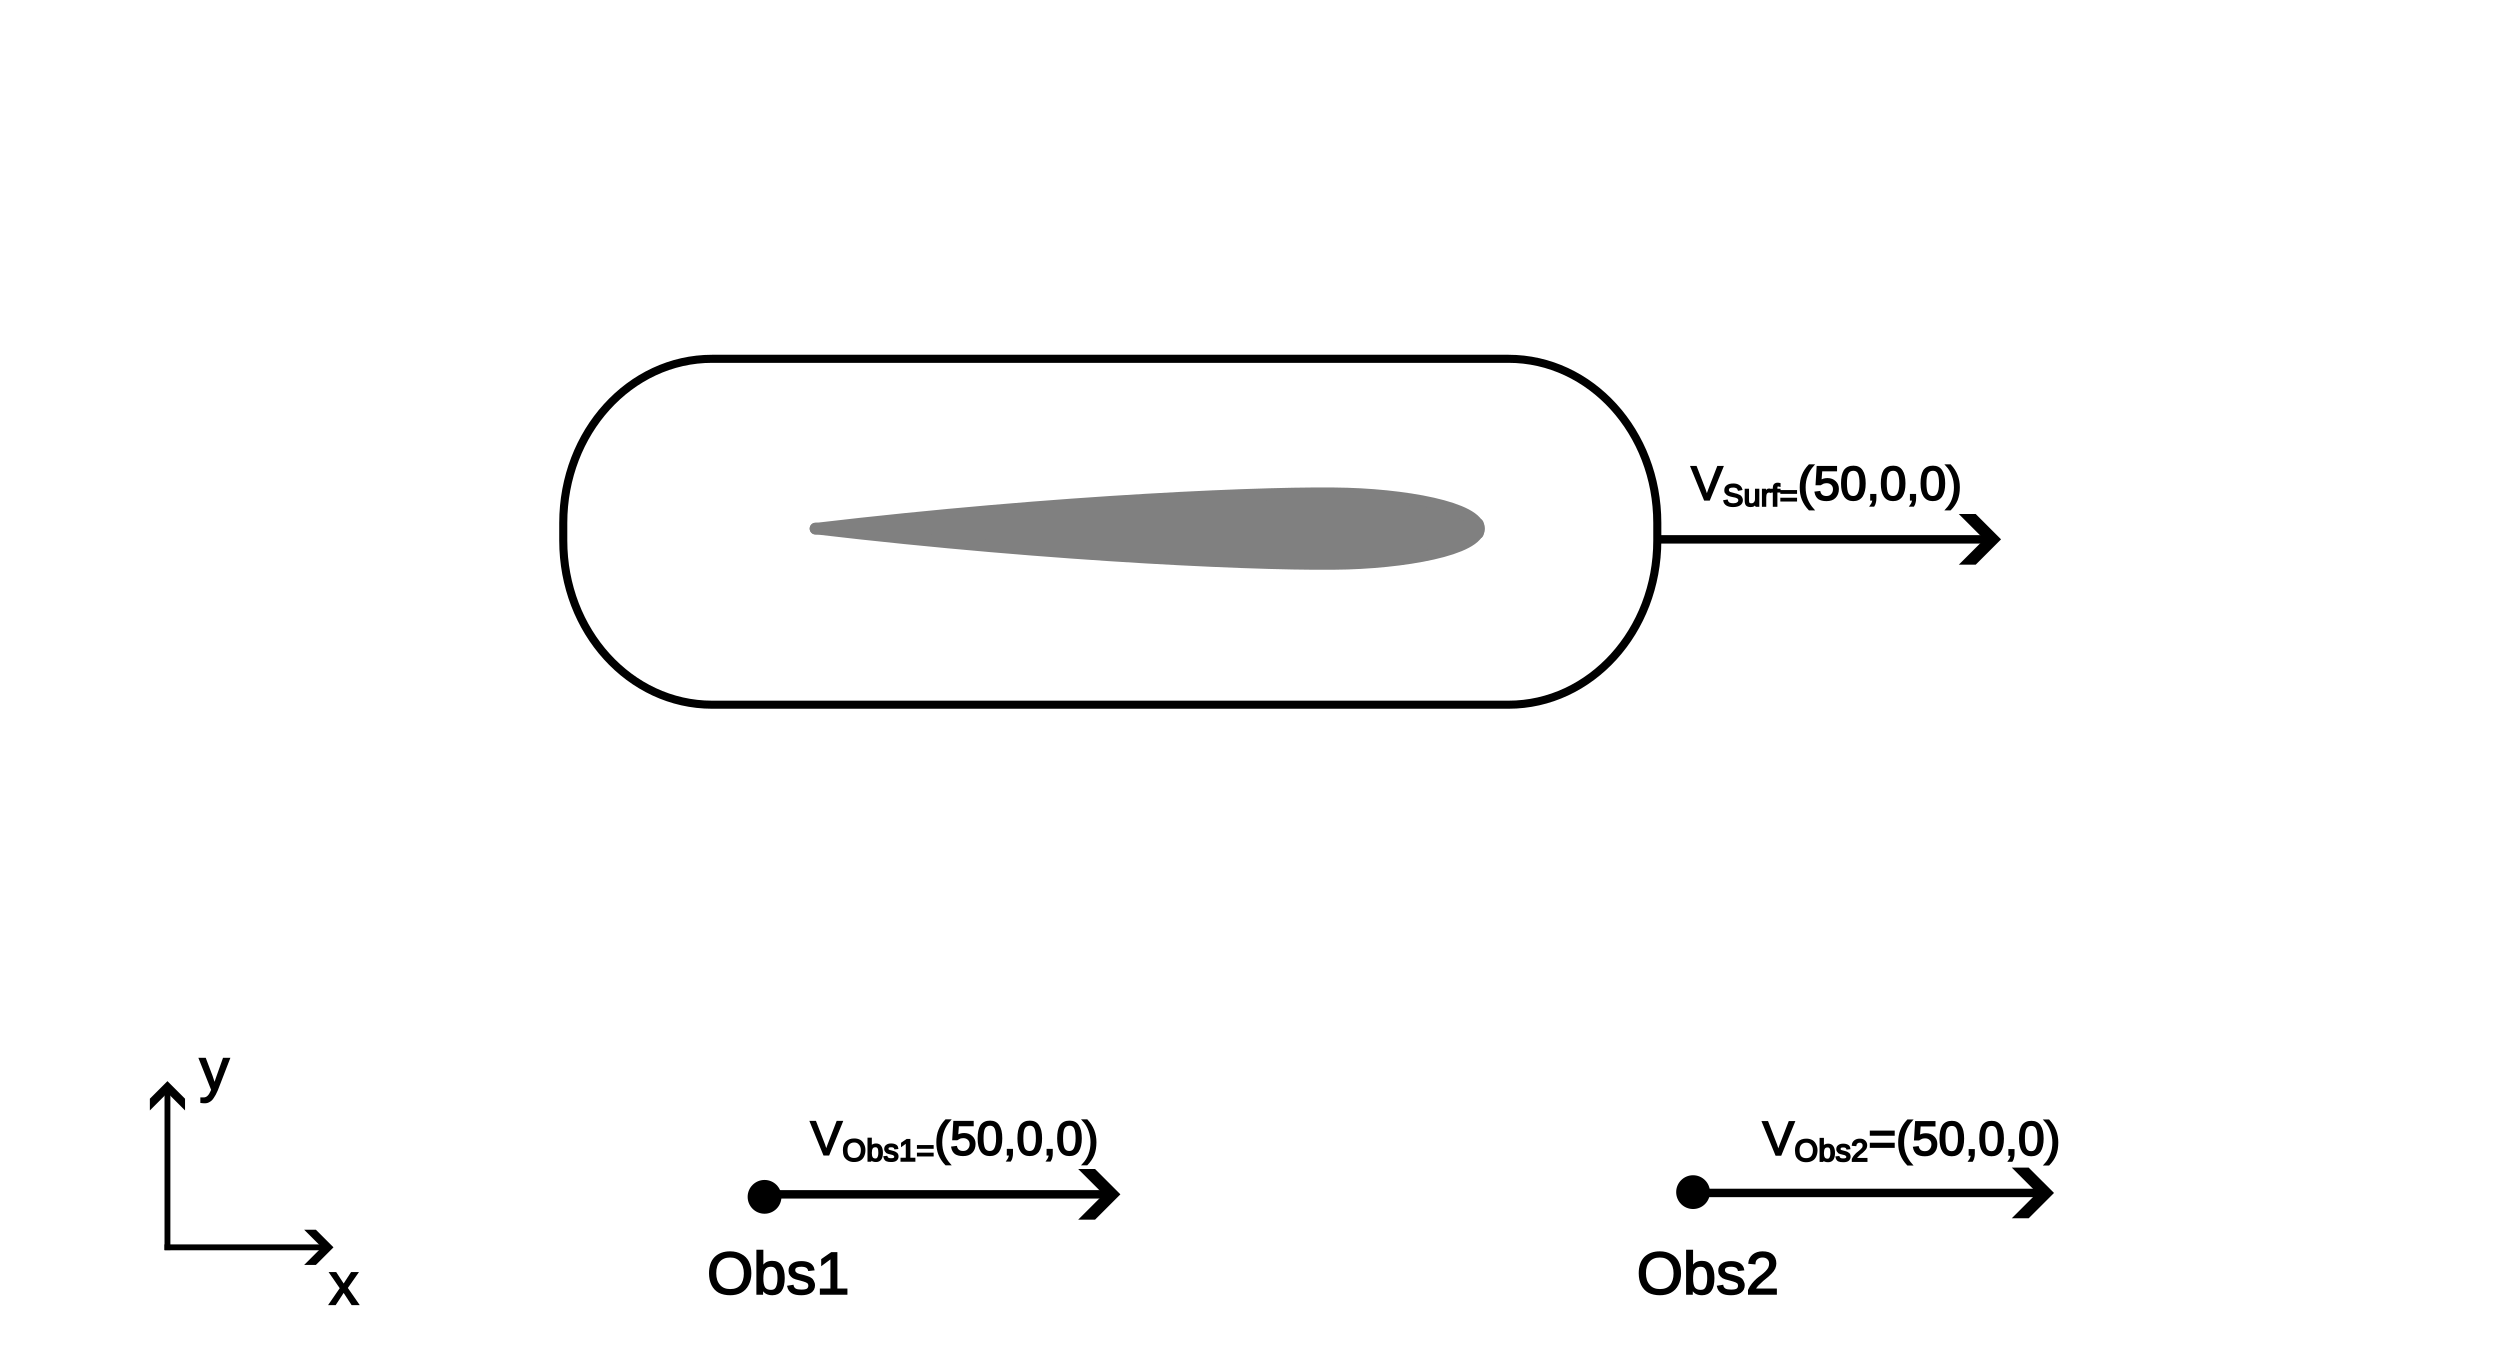
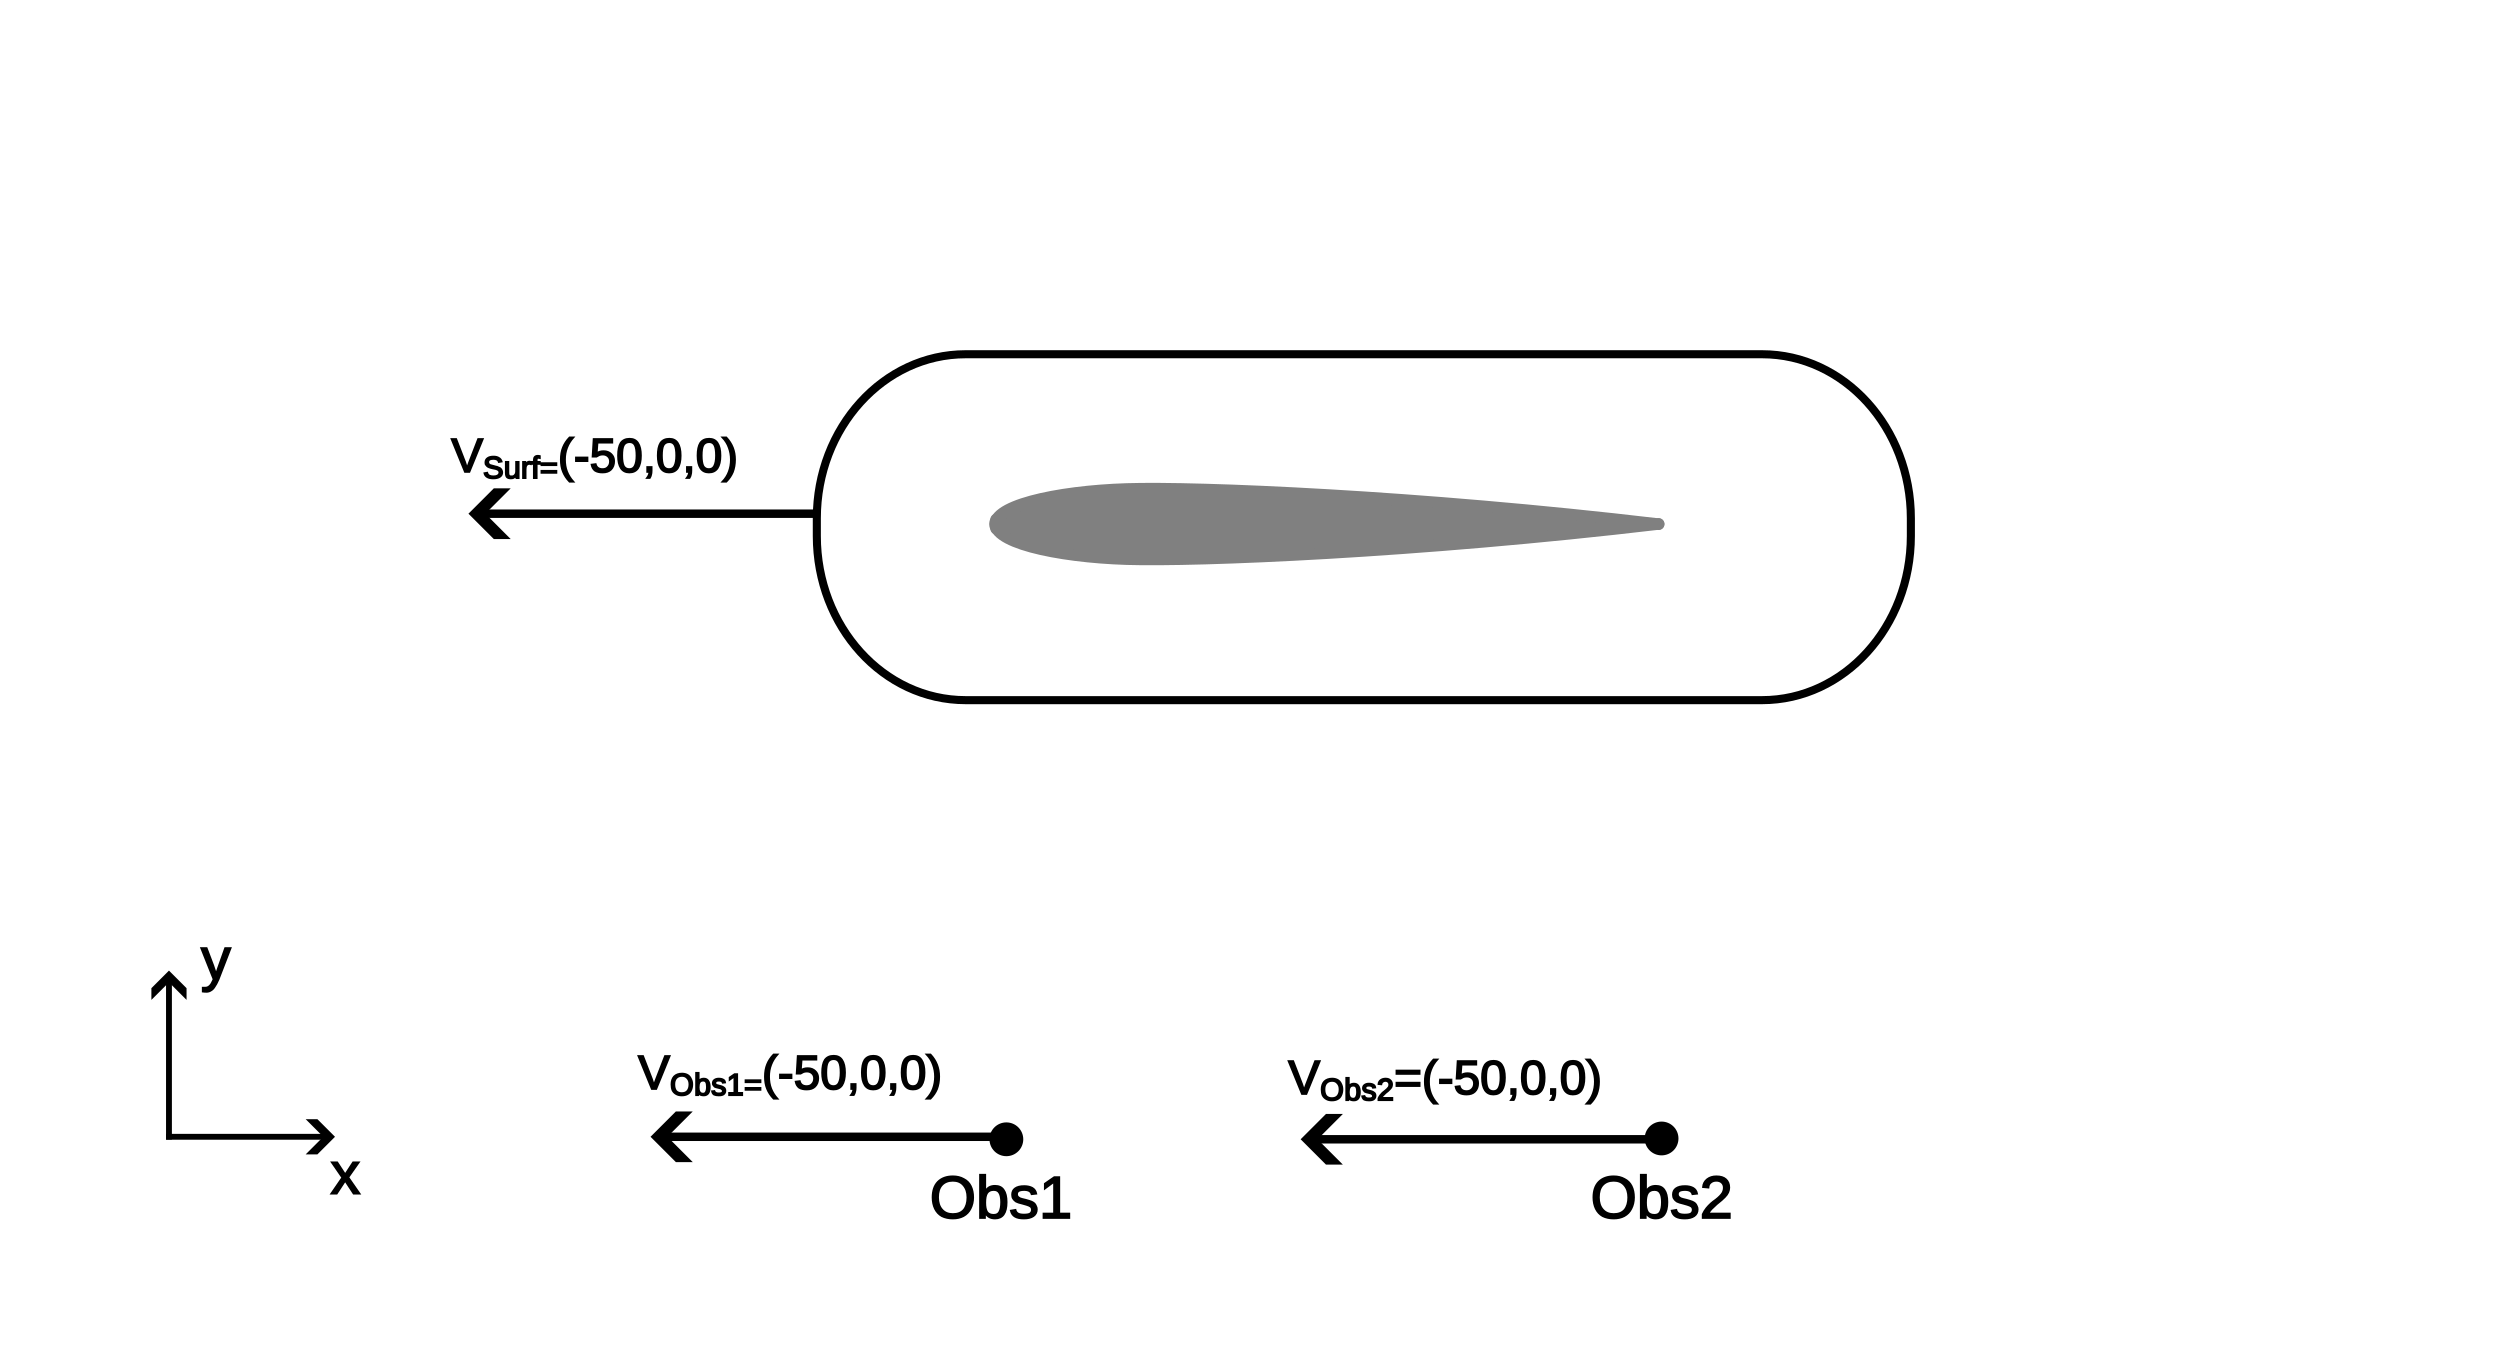
<svg xmlns="http://www.w3.org/2000/svg" width="148mm" height="80mm" viewBox="0 0 148 80" version="1.1" id="svg1">
  <defs id="defs1">
    <marker style="overflow:visible" id="ArrowWideHeavy-3" refX="0" refY="0" orient="auto-start-reverse" markerWidth="1" markerHeight="1" viewBox="0 0 1 1" preserveAspectRatio="xMidYMid" markerUnits="strokeWidth">
      <path style="fill:context-stroke;fill-rule:evenodd;stroke:none" d="m 1,0 -3,3 h -2 l 3,-3 -3,-3 h 2 z" id="path3-2" />
    </marker>
    <marker style="overflow:visible" id="ArrowWideHeavy-3-0" refX="0" refY="0" orient="auto-start-reverse" markerWidth="1" markerHeight="1" viewBox="0 0 1 1" preserveAspectRatio="xMidYMid" markerUnits="strokeWidth">
      <path style="fill:context-stroke;fill-rule:evenodd;stroke:none" d="m 1,0 -3,3 h -2 l 3,-3 -3,-3 h 2 z" id="path3-2-4" />
    </marker>
    <marker style="overflow:visible" id="ArrowWideHeavy-6" refX="0" refY="0" orient="auto-start-reverse" markerWidth="1" markerHeight="1" viewBox="0 0 1 1" preserveAspectRatio="xMidYMid" markerUnits="strokeWidth">
      <path style="fill:context-stroke;fill-rule:evenodd;stroke:none" d="m 1,0 -3,3 h -2 l 3,-3 -3,-3 h 2 z" id="path3-4" />
    </marker>
    <marker style="overflow:visible" id="ArrowWideHeavy-6-0" refX="0" refY="0" orient="auto-start-reverse" markerWidth="1" markerHeight="1" viewBox="0 0 1 1" preserveAspectRatio="xMidYMid" markerUnits="strokeWidth">
      <path style="fill:context-stroke;fill-rule:evenodd;stroke:none" d="m 1,0 -3,3 h -2 l 3,-3 -3,-3 h 2 z" id="path3-4-1" />
    </marker>
-     <marker style="overflow:visible" id="ArrowWideHeavy-6-0-8" refX="0" refY="0" orient="auto-start-reverse" markerWidth="1" markerHeight="1" viewBox="0 0 1 1" preserveAspectRatio="xMidYMid" markerUnits="strokeWidth">
-       <path style="fill:context-stroke;fill-rule:evenodd;stroke:none" d="m 1,0 -3,3 h -2 l 3,-3 -3,-3 h 2 z" id="path3-4-1-7" />
+     <marker style="overflow:visible" id="ArrowWideHeavy-6-0-1" refX="0" refY="0" orient="auto-start-reverse" markerWidth="1" markerHeight="1" viewBox="0 0 1 1" preserveAspectRatio="xMidYMid" markerUnits="strokeWidth">
+       <path style="fill:context-stroke;fill-rule:evenodd;stroke:none" d="m 1,0 -3,3 h -2 l 3,-3 -3,-3 h 2 z" id="path3-4-1-3" />
    </marker>
  </defs>
  <g id="layer1">
-     <path style="display:inline;fill:#000000;stroke:#000000;stroke-width:0.347;stroke-dasharray:none;stroke-dashoffset:0;stroke-opacity:1;marker-end:url(#ArrowWideHeavy-3)" d="M 9.913,74.005 V 64.35" id="path7-8" />
-     <path style="display:inline;fill:#000000;stroke:#000000;stroke-width:0.347;stroke-dasharray:none;stroke-dashoffset:0;stroke-opacity:1;marker-end:url(#ArrowWideHeavy-3-0)" d="M 9.74,73.842 H 19.395" id="path7-8-5" />
-     <circle style="fill:#000000;stroke-width:0.265" id="path2" cx="45.261" cy="70.853" r="1" />
-     <circle style="fill:#000000;stroke-width:0.265" id="path2-7" cx="100.23" cy="70.574" r="1" />
-     <text xml:space="preserve" style="font-style:normal;font-variant:normal;font-weight:normal;font-stretch:normal;font-size:3.528px;font-family:Arial;-inkscape-font-specification:Arial;baseline-shift:baseline;fill:#000000;stroke:#000000;stroke-width:0.1;stroke-dasharray:none;stroke-dashoffset:0;stroke-opacity:1" x="11.801" y="64.529" id="text7-7">
-       <tspan id="tspan7-8" style="font-style:normal;font-variant:normal;font-weight:normal;font-stretch:normal;font-size:3.528px;font-family:Arial;-inkscape-font-specification:Arial;baseline-shift:baseline;stroke-width:0.1;stroke-dasharray:none" x="11.801" y="64.529">y</tspan>
+     <path style="display:inline;fill:#000000;stroke:#000000;stroke-width:0.347;stroke-dasharray:none;stroke-dashoffset:0;stroke-opacity:1;marker-end:url(#ArrowWideHeavy-3)" d="M 10.003,67.461 V 57.806" id="path7-8" />
+     <path style="display:inline;fill:#000000;stroke:#000000;stroke-width:0.347;stroke-dasharray:none;stroke-dashoffset:0;stroke-opacity:1;marker-end:url(#ArrowWideHeavy-3-0)" d="m 9.83,67.298 h 9.655" id="path7-8-5" />
+     <circle style="fill:#000000;stroke-width:0.265" id="path2" cx="-59.577" cy="67.446" r="1" transform="scale(-1,1)" />
+     <circle style="fill:#000000;stroke-width:0.265" id="path2-7" cx="-98.365" cy="67.398" r="1" transform="scale(-1,1)" />
+     <text xml:space="preserve" style="font-style:normal;font-variant:normal;font-weight:normal;font-stretch:normal;font-size:3.528px;font-family:Arial;-inkscape-font-specification:Arial;baseline-shift:baseline;fill:#000000;stroke:#000000;stroke-width:0.1;stroke-dasharray:none;stroke-dashoffset:0;stroke-opacity:1" x="11.891" y="57.984" id="text7-7">
+       <tspan id="tspan7-8" style="font-style:normal;font-variant:normal;font-weight:normal;font-stretch:normal;font-size:3.528px;font-family:Arial;-inkscape-font-specification:Arial;baseline-shift:baseline;stroke-width:0.1;stroke-dasharray:none" x="11.891" y="57.984">y</tspan>
    </text>
-     <text xml:space="preserve" style="font-style:normal;font-variant:normal;font-weight:normal;font-stretch:normal;font-size:3.528px;font-family:Arial;-inkscape-font-specification:Arial;baseline-shift:baseline;fill:#000000;stroke:#000000;stroke-width:0.1;stroke-dasharray:none;stroke-dashoffset:0;stroke-opacity:1" x="19.47" y="77.212" id="text7-7-7">
-       <tspan id="tspan7-8-3" style="font-style:normal;font-variant:normal;font-weight:normal;font-stretch:normal;font-size:3.528px;font-family:Arial;-inkscape-font-specification:Arial;baseline-shift:baseline;stroke-width:0.1;stroke-dasharray:none" x="19.47" y="77.212">x</tspan>
+     <text xml:space="preserve" style="font-style:normal;font-variant:normal;font-weight:normal;font-stretch:normal;font-size:3.528px;font-family:Arial;-inkscape-font-specification:Arial;baseline-shift:baseline;fill:#000000;stroke:#000000;stroke-width:0.1;stroke-dasharray:none;stroke-dashoffset:0;stroke-opacity:1" x="19.56" y="70.667" id="text7-7-7">
+       <tspan id="tspan7-8-3" style="font-style:normal;font-variant:normal;font-weight:normal;font-stretch:normal;font-size:3.528px;font-family:Arial;-inkscape-font-specification:Arial;baseline-shift:baseline;stroke-width:0.1;stroke-dasharray:none" x="19.56" y="70.667">x</tspan>
    </text>
-     <text xml:space="preserve" style="font-style:normal;font-variant:normal;font-weight:normal;font-stretch:normal;font-size:3.528px;font-family:Arial;-inkscape-font-specification:Arial;baseline-shift:baseline;fill:#000000;stroke:#000000;stroke-width:0.1;stroke-dasharray:none;stroke-dashoffset:0;stroke-opacity:1" x="41.85" y="76.596" id="text7-3">
-       <tspan id="tspan7-3" style="font-style:normal;font-variant:normal;font-weight:normal;font-stretch:normal;font-size:3.528px;font-family:Arial;-inkscape-font-specification:Arial;baseline-shift:baseline;stroke-width:0.1;stroke-dasharray:none" x="41.85" y="76.596">Obs1</tspan>
+     <text xml:space="preserve" style="font-style:normal;font-variant:normal;font-weight:normal;font-stretch:normal;font-size:3.528px;font-family:Arial;-inkscape-font-specification:Arial;baseline-shift:baseline;fill:#000000;stroke:#000000;stroke-width:0.1;stroke-dasharray:none;stroke-dashoffset:0;stroke-opacity:1" x="55.034" y="72.103" id="text7-3">
+       <tspan id="tspan7-3" style="font-style:normal;font-variant:normal;font-weight:normal;font-stretch:normal;font-size:3.528px;font-family:Arial;-inkscape-font-specification:Arial;baseline-shift:baseline;stroke-width:0.1;stroke-dasharray:none" x="55.034" y="72.103">Obs1</tspan>
    </text>
-     <text xml:space="preserve" style="font-style:normal;font-variant:normal;font-weight:normal;font-stretch:normal;font-size:3.528px;font-family:Arial;-inkscape-font-specification:Arial;baseline-shift:baseline;fill:#000000;stroke:#000000;stroke-width:0.1;stroke-dasharray:none;stroke-dashoffset:0;stroke-opacity:1" x="96.889" y="76.596" id="text7-3-0">
-       <tspan id="tspan7-3-4" style="font-style:normal;font-variant:normal;font-weight:normal;font-stretch:normal;font-size:3.528px;font-family:Arial;-inkscape-font-specification:Arial;baseline-shift:baseline;stroke-width:0.1;stroke-dasharray:none" x="96.889" y="76.596">Obs2</tspan>
+     <text xml:space="preserve" style="font-style:normal;font-variant:normal;font-weight:normal;font-stretch:normal;font-size:3.528px;font-family:Arial;-inkscape-font-specification:Arial;baseline-shift:baseline;fill:#000000;stroke:#000000;stroke-width:0.1;stroke-dasharray:none;stroke-dashoffset:0;stroke-opacity:1" x="94.157" y="72.103" id="text7-3-0">
+       <tspan id="tspan7-3-4" style="font-style:normal;font-variant:normal;font-weight:normal;font-stretch:normal;font-size:3.528px;font-family:Arial;-inkscape-font-specification:Arial;baseline-shift:baseline;stroke-width:0.1;stroke-dasharray:none" x="94.157" y="72.103">Obs2</tspan>
    </text>
-     <path style="display:inline;fill:#000000;stroke:#000000;stroke-width:0.5;stroke-dasharray:none;stroke-dashoffset:0;stroke-opacity:1;marker-end:url(#ArrowWideHeavy-6)" d="m 101.097,70.622 h 20" id="path7-86" />
-     <text xml:space="preserve" style="font-style:normal;font-variant:normal;font-weight:normal;font-stretch:normal;font-size:2.822px;font-family:Arial;-inkscape-font-specification:Arial;baseline-shift:baseline;fill:#000000;stroke:#000000;stroke-width:0.1;stroke-dasharray:none;stroke-dashoffset:0;stroke-opacity:1" x="104.336" y="68.373" id="text7-5">
-       <tspan id="tspan7-0" style="font-style:normal;font-variant:normal;font-weight:normal;font-stretch:normal;font-size:2.822px;font-family:Arial;-inkscape-font-specification:Arial;baseline-shift:baseline;stroke-width:0.1;stroke-dasharray:none" x="104.336" y="68.373">V<tspan style="font-size:65%;baseline-shift:sub" id="tspan11">Obs2</tspan>=(50,0,0)</tspan>
+     <path style="display:inline;fill:#000000;stroke:#000000;stroke-width:0.5;stroke-dasharray:none;stroke-dashoffset:0;stroke-opacity:1;marker-end:url(#ArrowWideHeavy-6)" d="M 97.498,67.446 H 77.498" id="path7-86" />
+     <text xml:space="preserve" style="font-style:normal;font-variant:normal;font-weight:normal;font-stretch:normal;font-size:2.822px;font-family:Arial;-inkscape-font-specification:Arial;baseline-shift:baseline;fill:#000000;stroke:#000000;stroke-width:0.1;stroke-dasharray:none;stroke-dashoffset:0;stroke-opacity:1" x="76.261" y="64.765" id="text7-5">
+       <tspan id="tspan7-0" style="font-style:normal;font-variant:normal;font-weight:normal;font-stretch:normal;font-size:2.822px;font-family:Arial;-inkscape-font-specification:Arial;baseline-shift:baseline;stroke-width:0.1;stroke-dasharray:none" x="76.261" y="64.765">V<tspan style="font-size:65%;baseline-shift:sub" id="tspan11">Obs2</tspan>=(-50,0,0)</tspan>
    </text>
-     <text xml:space="preserve" style="font-style:normal;font-variant:normal;font-weight:normal;font-stretch:normal;font-size:2.822px;font-family:Arial;-inkscape-font-specification:Arial;baseline-shift:baseline;fill:#000000;stroke:#000000;stroke-width:0.1;stroke-dasharray:none;stroke-dashoffset:0;stroke-opacity:1" x="47.971" y="68.36" id="text7-5-4">
-       <tspan id="tspan7-0-5" style="font-style:normal;font-variant:normal;font-weight:normal;font-stretch:normal;font-size:2.822px;font-family:Arial;-inkscape-font-specification:Arial;baseline-shift:baseline;stroke-width:0.1;stroke-dasharray:none" x="47.971" y="68.36">V<tspan style="font-size:65%;baseline-shift:sub" id="tspan10-1">Obs1=</tspan>(50,0,0)</tspan>
+     <text xml:space="preserve" style="font-style:normal;font-variant:normal;font-weight:normal;font-stretch:normal;font-size:2.822px;font-family:Arial;-inkscape-font-specification:Arial;baseline-shift:baseline;fill:#000000;stroke:#000000;stroke-width:0.1;stroke-dasharray:none;stroke-dashoffset:0;stroke-opacity:1" x="37.774" y="64.469" id="text7-5-4">
+       <tspan id="tspan7-0-5" style="font-style:normal;font-variant:normal;font-weight:normal;font-stretch:normal;font-size:2.822px;font-family:Arial;-inkscape-font-specification:Arial;baseline-shift:baseline;stroke-width:0.1;stroke-dasharray:none" x="37.774" y="64.469">V<tspan style="font-size:65%;baseline-shift:sub" id="tspan10-1">Obs1=</tspan>(-50,0,0)</tspan>
    </text>
-     <path style="display:inline;fill:#000000;stroke:#000000;stroke-width:0.5;stroke-dasharray:none;stroke-dashoffset:0;stroke-opacity:1;marker-end:url(#ArrowWideHeavy-6-0)" d="m 45.827,70.705 h 20" id="path7-86-4" />
-     <path style="fill:#808080;fill-opacity:1;fill-rule:nonzero;stroke:#808080;stroke-width:0.69;stroke-linecap:round;stroke-dasharray:none;stroke-dashoffset:0;stroke-opacity:1" d="m 48.278,31.302 c 14.33,-1.692 27.34,-2.213 31.488,-2.082 4.148,0.13 8.3,1.025 7.73,2.343" id="path13-7-1" />
-     <path style="fill:#808080;fill-opacity:1;fill-rule:nonzero;stroke:#808080;stroke-width:0.69;stroke-linecap:round;stroke-dasharray:none;stroke-dashoffset:0;stroke-opacity:1" d="m 48.278,31.286 c 14.33,1.692 27.34,2.213 31.488,2.082 4.148,-0.13 8.3,-1.025 7.73,-2.343" id="path13-7-1-3" />
-     <rect style="fill:none;stroke:#000000;stroke-width:0.478;stroke-linecap:round;stroke-dasharray:none;stroke-dashoffset:0;stroke-opacity:1" id="rect13" width="64.767" height="20.478" x="33.345" y="21.241" ry="9.715" rx="8.811" />
-     <text xml:space="preserve" style="font-style:normal;font-variant:normal;font-weight:normal;font-stretch:normal;font-size:2.822px;font-family:Arial;-inkscape-font-specification:Arial;baseline-shift:baseline;fill:#000000;stroke:#000000;stroke-width:0.1;stroke-dasharray:none;stroke-dashoffset:0;stroke-opacity:1" x="100.105" y="29.586" id="text7-5-4-0">
-       <tspan id="tspan7-0-5-0" style="font-style:normal;font-variant:normal;font-weight:normal;font-stretch:normal;font-size:2.822px;font-family:Arial;-inkscape-font-specification:Arial;baseline-shift:baseline;stroke-width:0.1;stroke-dasharray:none" x="100.105" y="29.586">V<tspan style="font-size:65%;baseline-shift:sub" id="tspan1">Surf=</tspan>(50,0,0)</tspan>
+     <path style="display:inline;fill:#000000;stroke:#000000;stroke-width:0.5;stroke-dasharray:none;stroke-dashoffset:0;stroke-opacity:1;marker-end:url(#ArrowWideHeavy-6-0)" d="m 59.011,67.298 h -20" id="path7-86-4" />
+     <path style="fill:#808080;fill-opacity:1;fill-rule:nonzero;stroke:#808080;stroke-width:0.69;stroke-linecap:round;stroke-dasharray:none;stroke-dashoffset:0;stroke-opacity:1" d="m 98.189,31.032 c -14.33,-1.692 -27.34,-2.213 -31.488,-2.082 -4.148,0.13 -8.3,1.025 -7.73,2.343" id="path13-7-1" />
+     <path style="fill:#808080;fill-opacity:1;fill-rule:nonzero;stroke:#808080;stroke-width:0.69;stroke-linecap:round;stroke-dasharray:none;stroke-dashoffset:0;stroke-opacity:1" d="m 98.189,31.017 c -14.33,1.692 -27.34,2.213 -31.488,2.082 -4.148,-0.13 -8.3,-1.025 -7.73,-2.343" id="path13-7-1-3" />
+     <rect style="fill:none;stroke:#000000;stroke-width:0.478;stroke-linecap:round;stroke-dasharray:none;stroke-dashoffset:0;stroke-opacity:1" id="rect13" width="64.767" height="20.478" x="-113.123" y="20.971" ry="9.715" rx="8.811" transform="scale(-1,1)" />
+     <path style="fill:none;stroke:#000000;stroke-width:0.853;stroke-linecap:round;stroke-dasharray:none;stroke-dashoffset:0;stroke-opacity:1" d="m 70.59,-19.945 c 29.818,-3.277 45.076,-6.914 58.604,-5.324 3.876,0.455 9.503,3.193 9.511,8.461" id="path14" />
+     <path style="fill:none;stroke:#000000;stroke-width:0.853;stroke-linecap:round;stroke-dasharray:none;stroke-dashoffset:0;stroke-opacity:1" d="m 74.037,-20.49 c 29.818,3.277 45.076,6.914 58.604,5.324 3.876,-0.455 9.503,-3.193 9.511,-8.461" id="path14-1" />
+     <path style="fill:none;stroke:#000000;stroke-width:0.5;stroke-linecap:round" id="path1" d="m 14.437,59.438 -9.372,-9.709 9.709,-9.372 9.372,9.709 z" transform="matrix(2.518696,0,0,0.9788731,9.333885,-71.67429)" />
+     <path style="color:#000000;fill:#000000;stroke-width:0.42;stroke-linecap:round;stroke-dasharray:none" d="m 48.042,45.315 -26.935,4.504 0.006,0.221 0.09,3.42 26.898,3.569 a 4.984,4.984 138.592 0 0 5.64,-4.974 l -0.013,-1.958 a 4.881,4.881 40.065 0 0 -5.686,-4.782 z m 5.186,4.823 0.012,1.863 A 4.533,4.533 138.588 0 1 48.113,56.524 l -26.421,-3.502 -0.072,-2.775 26.463,-4.436 a 4.416,4.416 40.055 0 1 5.146,4.327 z" id="path4" transform="matrix(2.306845,0,0,1.863192,107.884,-115.6207)" />
+     <text xml:space="preserve" style="font-style:normal;font-variant:normal;font-weight:normal;font-stretch:normal;font-size:2.822px;font-family:Arial;-inkscape-font-specification:Arial;baseline-shift:baseline;fill:#000000;stroke:#000000;stroke-width:0.1;stroke-dasharray:none;stroke-dashoffset:0;stroke-opacity:1" x="26.71" y="27.942" id="text7-5-4-4">
+       <tspan id="tspan7-0-5-8" style="font-style:normal;font-variant:normal;font-weight:normal;font-stretch:normal;font-size:2.822px;font-family:Arial;-inkscape-font-specification:Arial;baseline-shift:baseline;stroke-width:0.1;stroke-dasharray:none" x="26.71" y="27.942">V<tspan style="font-size:65%;baseline-shift:sub" id="tspan1">Surf=</tspan>(-50,0,0)</tspan>
    </text>
-     <path style="display:inline;fill:#000000;stroke:#000000;stroke-width:0.5;stroke-dasharray:none;stroke-dashoffset:0;stroke-opacity:1;marker-end:url(#ArrowWideHeavy-6-0-8)" d="M 97.961,31.93 H 117.961" id="path7-86-4-5" />
+     <path style="display:inline;fill:#000000;stroke:#000000;stroke-width:0.5;stroke-dasharray:none;stroke-dashoffset:0;stroke-opacity:1;marker-end:url(#ArrowWideHeavy-6-0-1)" d="m 48.232,30.411 h -20" id="path7-86-4-4" />
  </g>
</svg>
